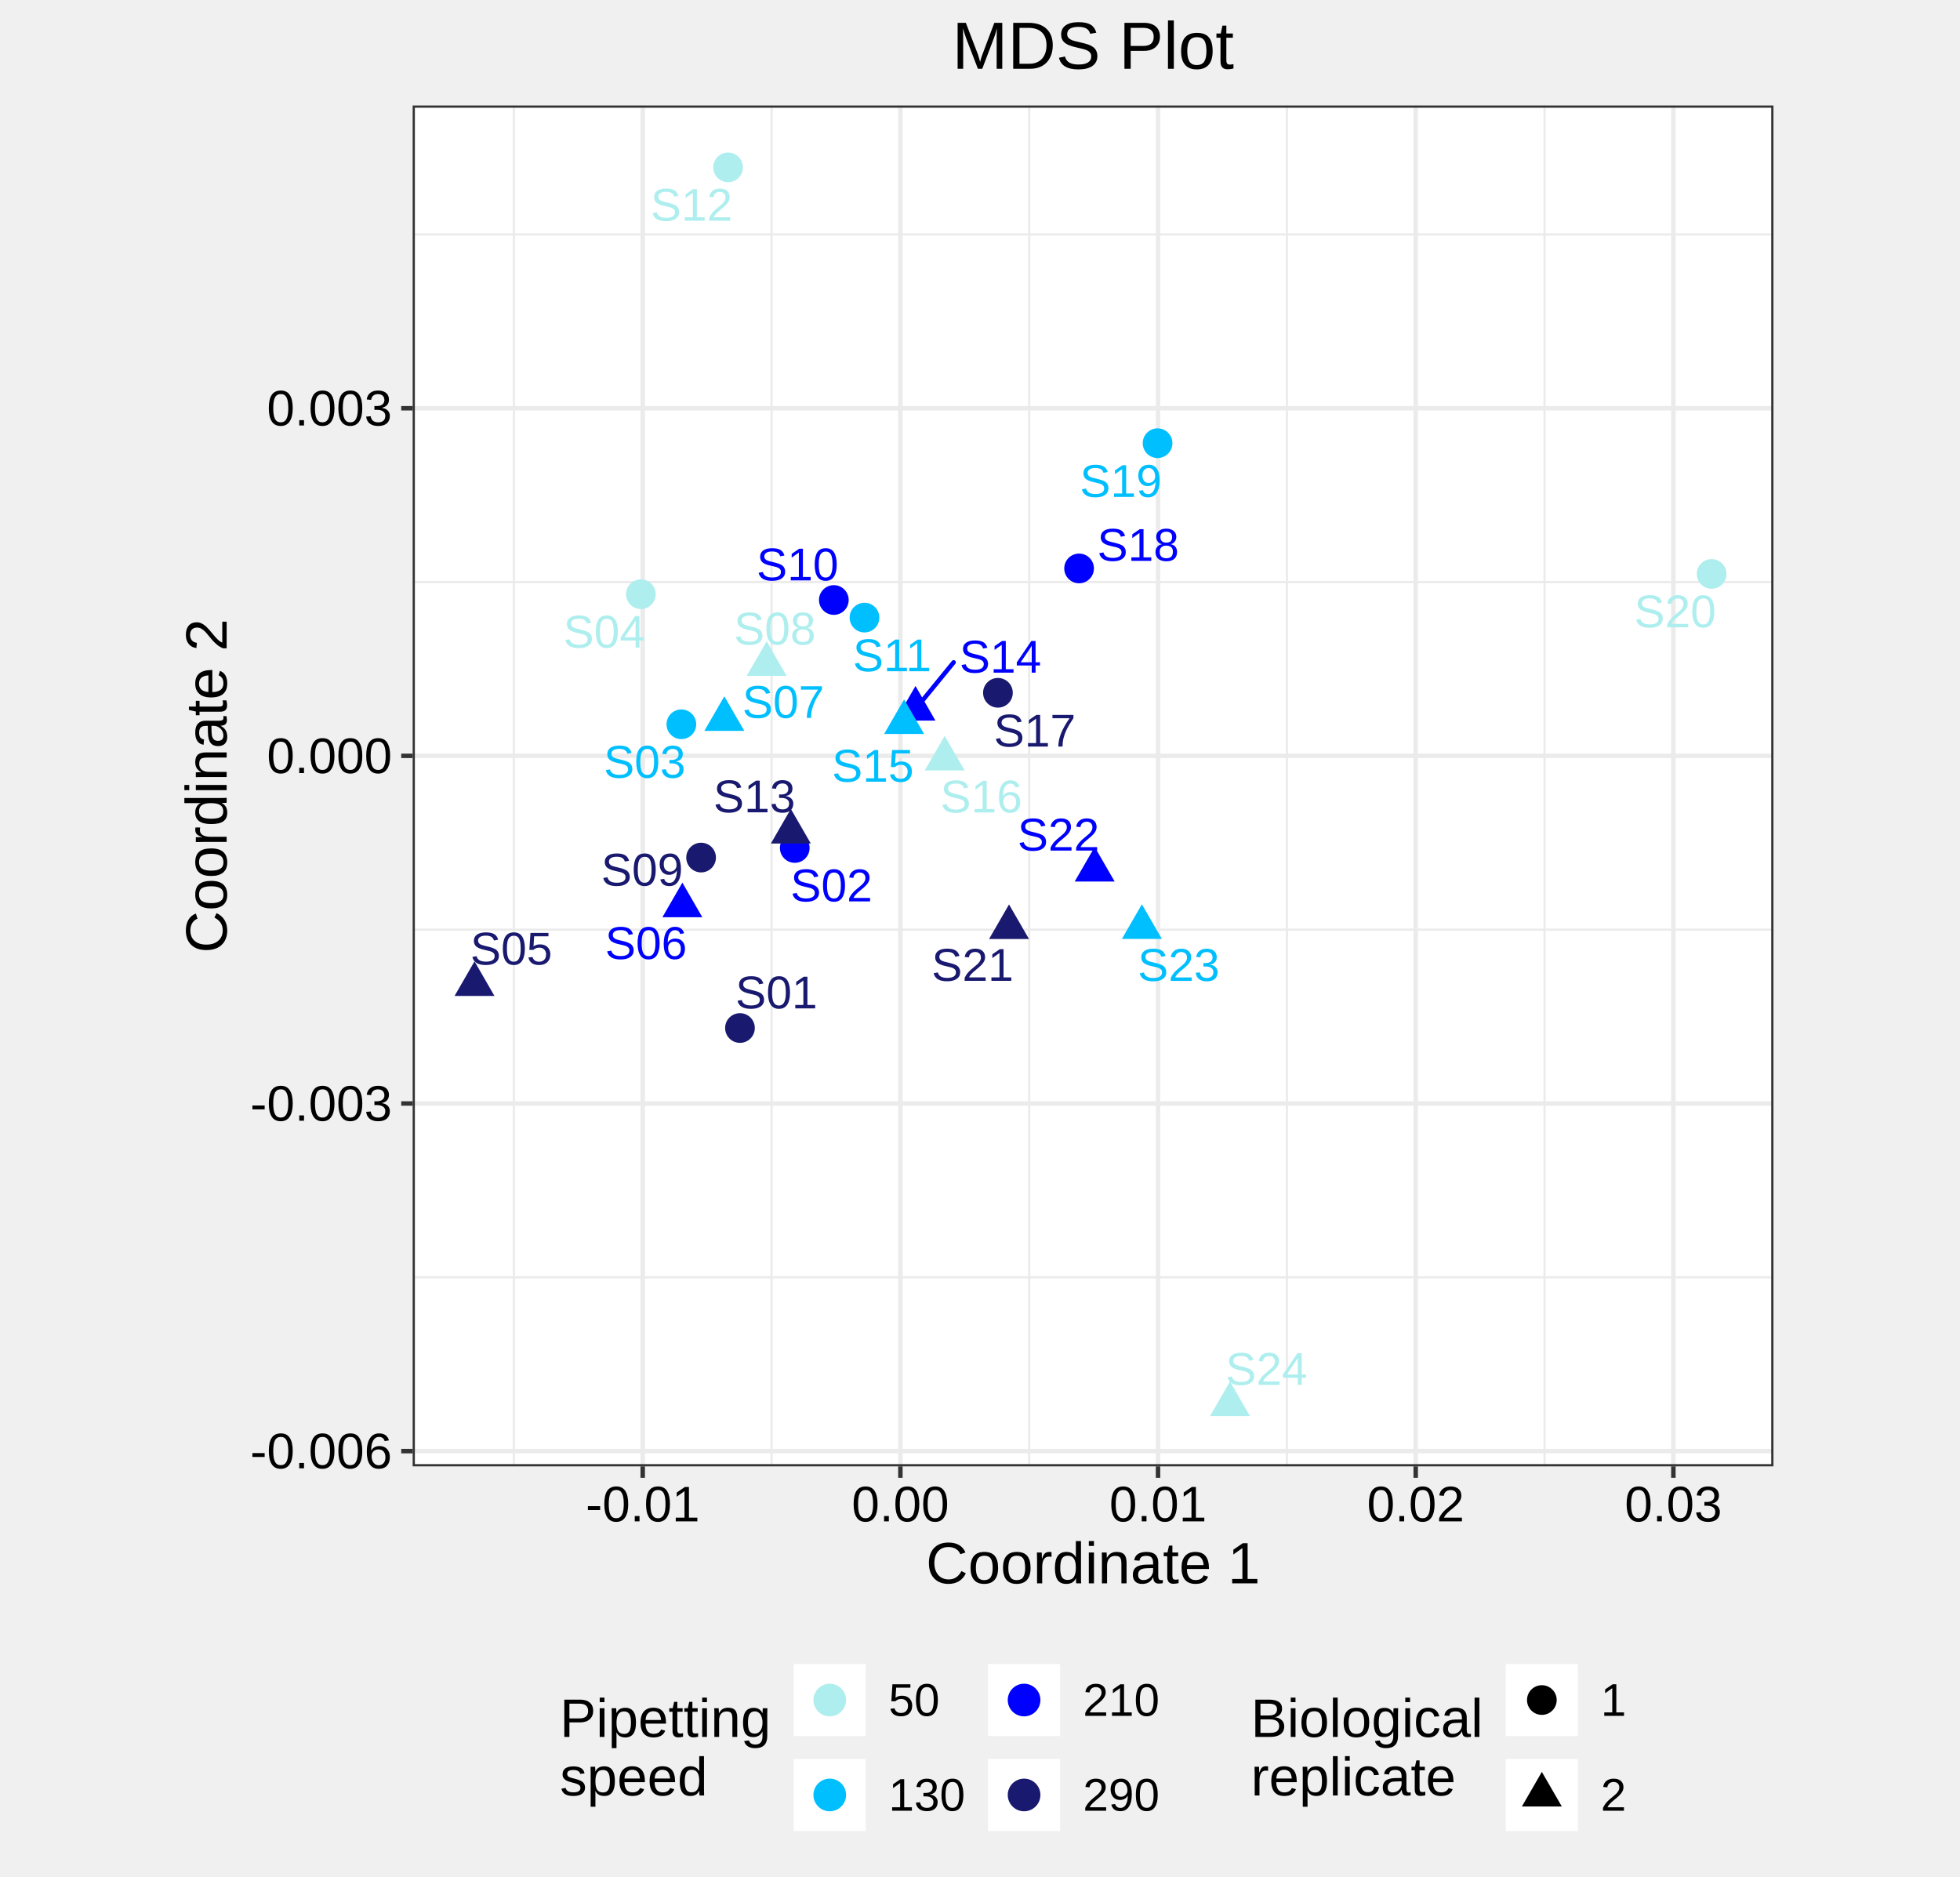
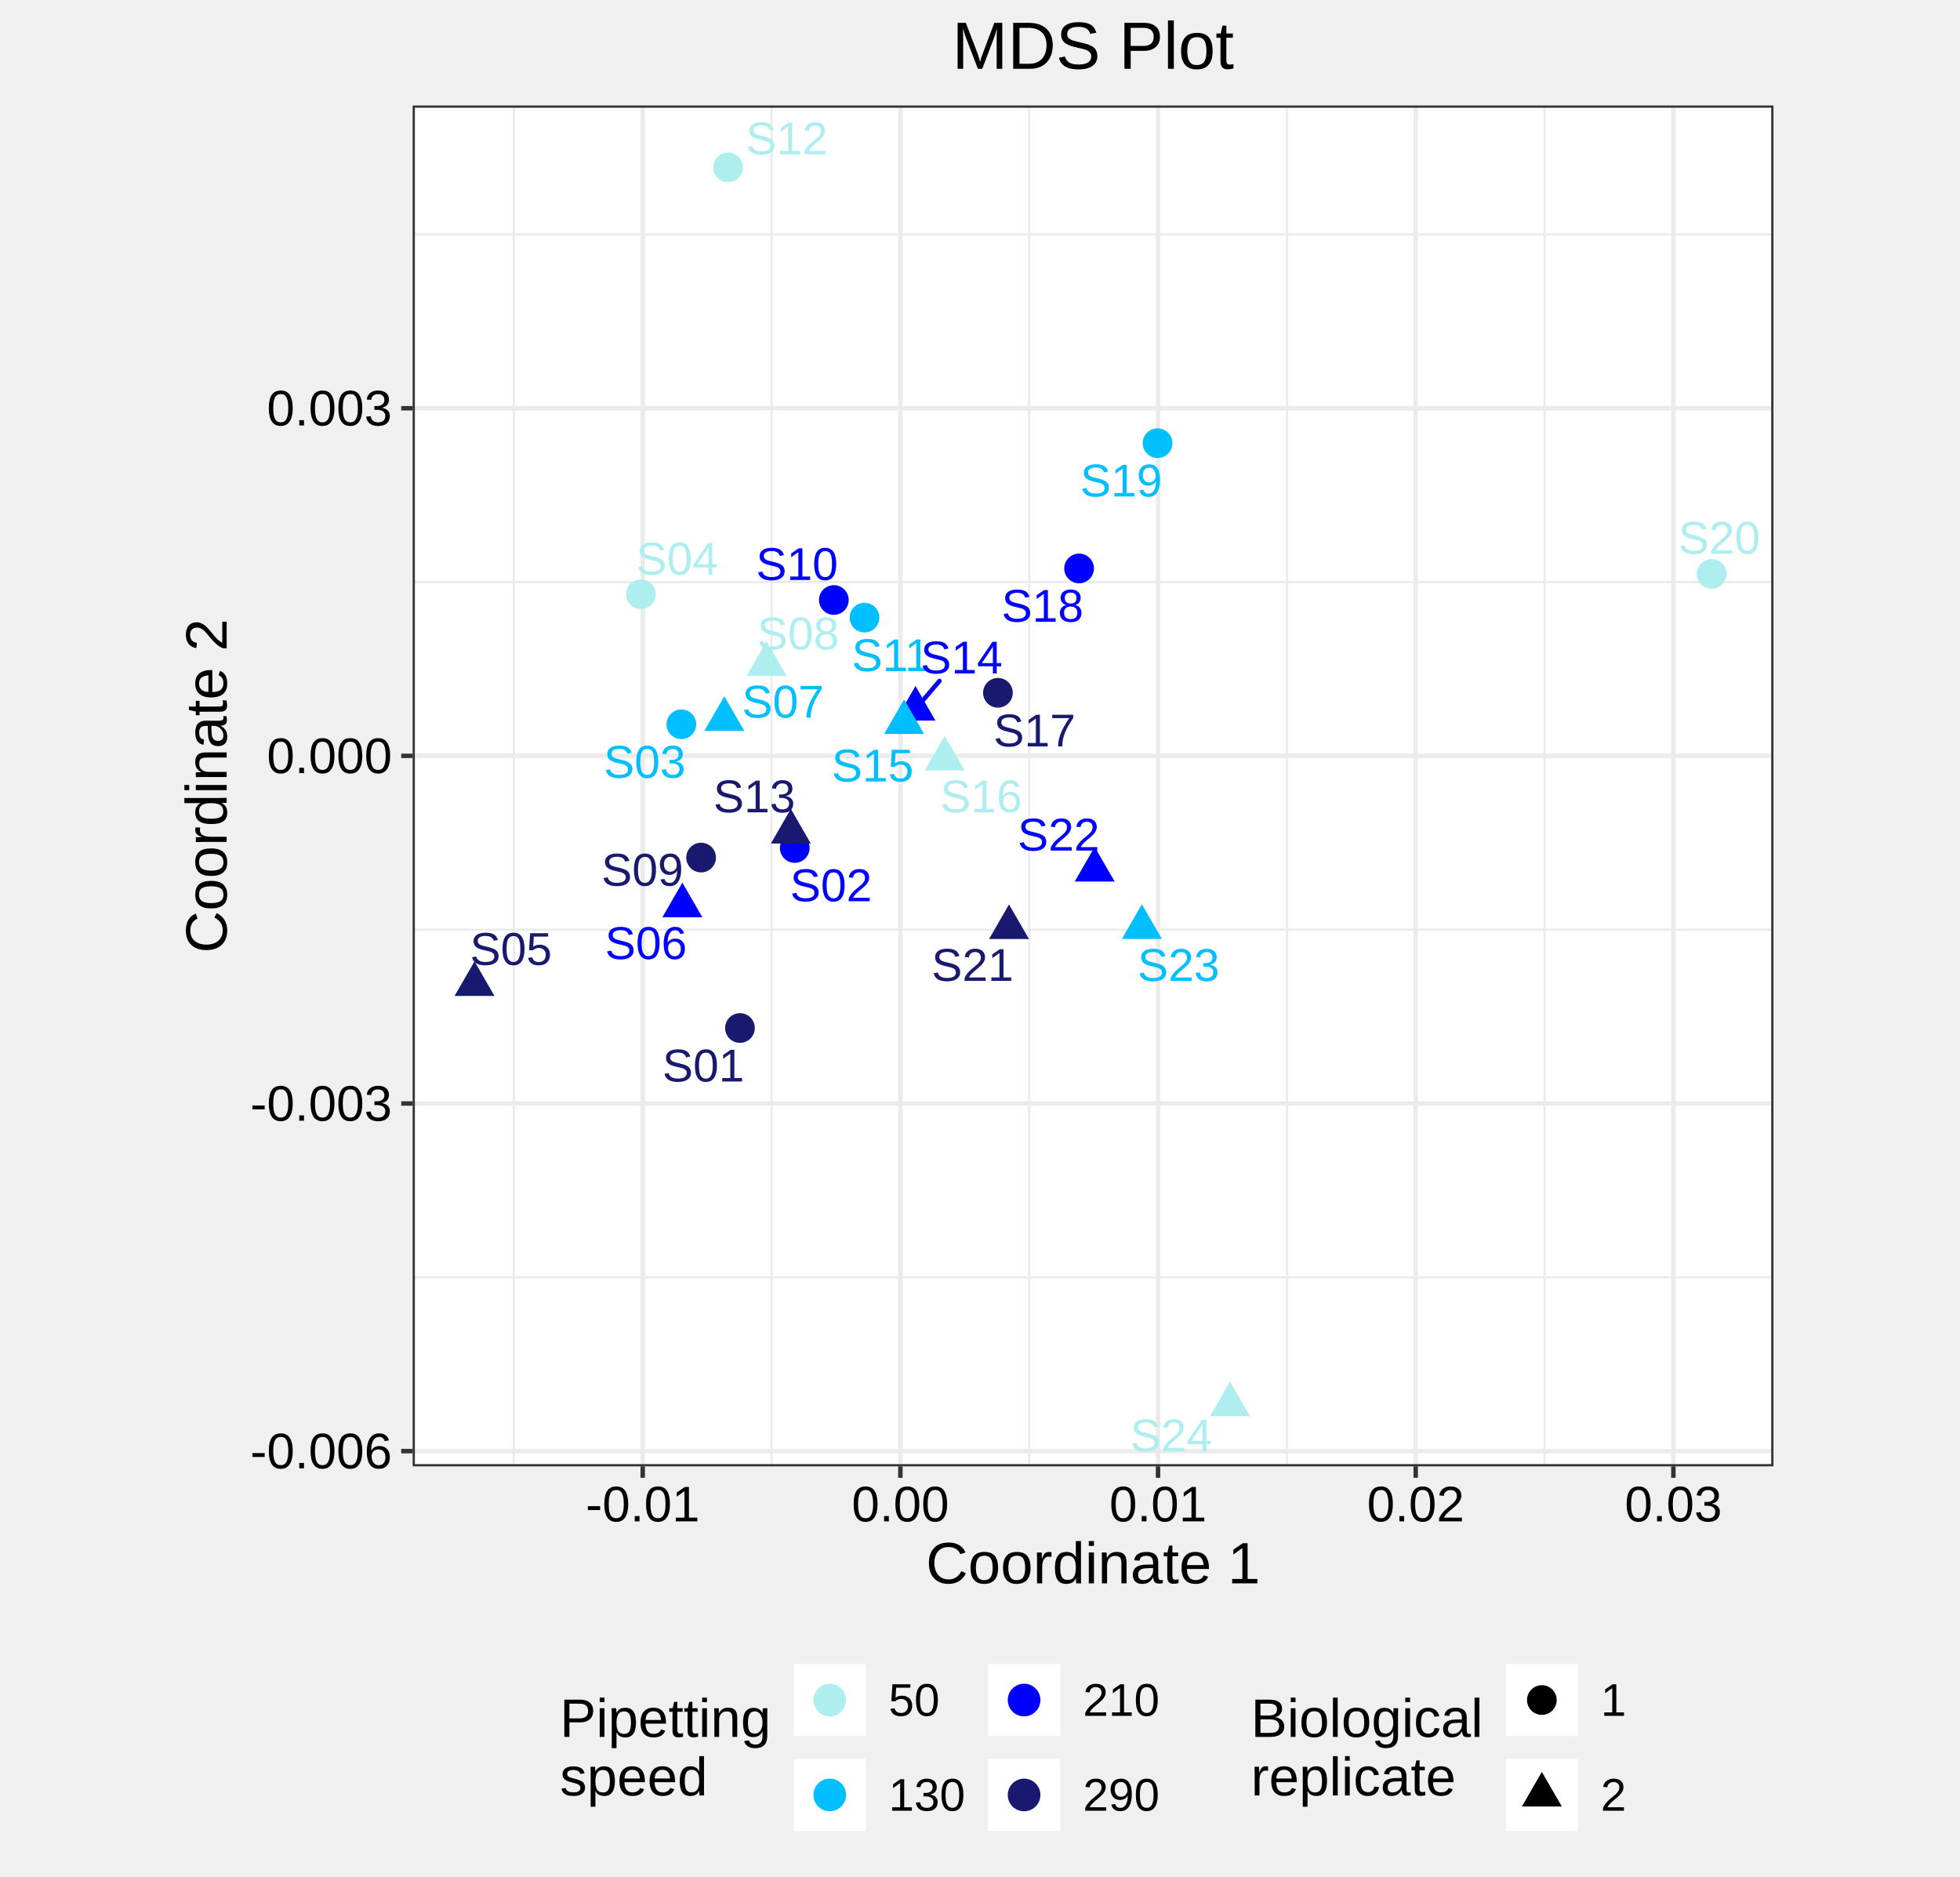
<svg xmlns="http://www.w3.org/2000/svg" class="svglite" width="470.00pt" height="450.00pt" viewBox="0 0 470.00 450.00">
  <defs>
    <style type="text/css">
    .svglite line, .svglite polyline, .svglite polygon, .svglite path, .svglite rect, .svglite circle {
      fill: none;
      stroke: #000000;
      stroke-linecap: round;
      stroke-linejoin: round;
      stroke-miterlimit: 10.00;
    }
    .svglite text {
      white-space: pre;
    }
  </style>
  </defs>
  <rect width="100%" height="100%" style="stroke: none; fill: none;" />
  <defs>
    <clipPath id="cpMC4wMHw0NzAuMDB8MC4wMHw0NTAuMDA=">
      <rect x="0.00" y="0.00" width="470.00" height="450.00" />
    </clipPath>
  </defs>
  <g clip-path="url(#cpMC4wMHw0NzAuMDB8MC4wMHw0NTAuMDA=)">
</g>
  <defs>
    <clipPath id="cpMzkuMjV8NDMwLjc1fDAuMDB8NDUwLjAw">
      <rect x="39.25" y="0.00" width="391.51" height="450.00" />
    </clipPath>
  </defs>
  <g clip-path="url(#cpMzkuMjV8NDMwLjc1fDAuMDB8NDUwLjAw)">
    <rect x="39.25" y="0.00" width="391.51" height="450.00" style="stroke-width: 1.07; stroke: none;" />
  </g>
  <g clip-path="url(#cpMC4wMHw0NzAuMDB8MC4wMHw0NTAuMDA=)">
</g>
  <defs>
    <clipPath id="cpOTguOTV8NDI1LjI3fDI1LjI5fDM1MS42MQ==">
      <rect x="98.95" y="25.29" width="326.32" height="326.32" />
    </clipPath>
  </defs>
  <g clip-path="url(#cpOTguOTV8NDI1LjI3fDI1LjI5fDM1MS42MQ==)">
    <rect x="98.95" y="25.29" width="326.32" height="326.32" style="stroke-width: 1.07; stroke: none; fill: #FFFFFF;" />
    <polyline points="98.95,306.27 425.27,306.27 " style="stroke-width: 0.53; stroke: #EBEBEB; stroke-linecap: butt;" />
    <polyline points="98.95,222.92 425.27,222.92 " style="stroke-width: 0.53; stroke: #EBEBEB; stroke-linecap: butt;" />
    <polyline points="98.95,139.57 425.27,139.57 " style="stroke-width: 0.53; stroke: #EBEBEB; stroke-linecap: butt;" />
    <polyline points="98.95,56.22 425.27,56.22 " style="stroke-width: 0.53; stroke: #EBEBEB; stroke-linecap: butt;" />
    <polyline points="123.23,351.61 123.23,25.29 " style="stroke-width: 0.53; stroke: #EBEBEB; stroke-linecap: butt;" />
    <polyline points="185.02,351.61 185.02,25.29 " style="stroke-width: 0.53; stroke: #EBEBEB; stroke-linecap: butt;" />
    <polyline points="246.80,351.61 246.80,25.29 " style="stroke-width: 0.53; stroke: #EBEBEB; stroke-linecap: butt;" />
    <polyline points="308.59,351.61 308.59,25.29 " style="stroke-width: 0.53; stroke: #EBEBEB; stroke-linecap: butt;" />
    <polyline points="370.37,351.61 370.37,25.29 " style="stroke-width: 0.53; stroke: #EBEBEB; stroke-linecap: butt;" />
    <polyline points="98.95,347.95 425.27,347.95 " style="stroke-width: 1.07; stroke: #EBEBEB; stroke-linecap: butt;" />
    <polyline points="98.95,264.60 425.27,264.60 " style="stroke-width: 1.07; stroke: #EBEBEB; stroke-linecap: butt;" />
    <polyline points="98.95,181.24 425.27,181.24 " style="stroke-width: 1.07; stroke: #EBEBEB; stroke-linecap: butt;" />
    <polyline points="98.95,97.89 425.27,97.89 " style="stroke-width: 1.07; stroke: #EBEBEB; stroke-linecap: butt;" />
    <polyline points="154.12,351.61 154.12,25.29 " style="stroke-width: 1.07; stroke: #EBEBEB; stroke-linecap: butt;" />
    <polyline points="215.91,351.61 215.91,25.29 " style="stroke-width: 1.07; stroke: #EBEBEB; stroke-linecap: butt;" />
    <polyline points="277.69,351.61 277.69,25.29 " style="stroke-width: 1.07; stroke: #EBEBEB; stroke-linecap: butt;" />
    <polyline points="339.48,351.61 339.48,25.29 " style="stroke-width: 1.07; stroke: #EBEBEB; stroke-linecap: butt;" />
    <polyline points="401.27,351.61 401.27,25.29 " style="stroke-width: 1.07; stroke: #EBEBEB; stroke-linecap: butt;" />
    <circle cx="177.44" cy="246.50" r="1.95" style="stroke-width: 0.71; stroke: none; fill: #191970;" />
    <circle cx="190.58" cy="203.33" r="1.95" style="stroke-width: 0.71; stroke: none; fill: #0000FF;" />
    <circle cx="163.39" cy="173.67" r="1.95" style="stroke-width: 0.71; stroke: none; fill: #00BFFF;" />
    <circle cx="153.68" cy="142.48" r="1.95" style="stroke-width: 0.71; stroke: none; fill: #AFEEEE;" />
    <polygon points="113.79,233.00 116.42,237.56 111.15,237.56 " style="stroke-width: 0.71; stroke: none; fill: #191970;" />
    <polygon points="163.63,214.13 166.26,218.69 160.99,218.69 " style="stroke-width: 0.71; stroke: none; fill: #0000FF;" />
    <polygon points="173.69,169.44 176.32,174.00 171.06,174.00 " style="stroke-width: 0.71; stroke: none; fill: #00BFFF;" />
    <polygon points="183.84,156.26 186.47,160.82 181.21,160.82 " style="stroke-width: 0.71; stroke: none; fill: #AFEEEE;" />
    <circle cx="168.12" cy="205.63" r="1.95" style="stroke-width: 0.71; stroke: none; fill: #191970;" />
    <circle cx="199.95" cy="143.87" r="1.95" style="stroke-width: 0.71; stroke: none; fill: #0000FF;" />
    <circle cx="207.30" cy="148.09" r="1.95" style="stroke-width: 0.71; stroke: none; fill: #00BFFF;" />
    <circle cx="174.59" cy="40.13" r="1.95" style="stroke-width: 0.71; stroke: none; fill: #AFEEEE;" />
    <polygon points="189.64,196.45 192.27,201.01 187.01,201.01 " style="stroke-width: 0.71; stroke: none; fill: #191970;" />
    <polygon points="219.53,166.98 222.16,171.54 216.89,171.54 " style="stroke-width: 0.71; stroke: none; fill: #0000FF;" />
    <polygon points="216.80,170.19 219.43,174.75 214.17,174.75 " style="stroke-width: 0.71; stroke: none; fill: #00BFFF;" />
    <polygon points="226.53,178.93 229.17,183.49 223.90,183.49 " style="stroke-width: 0.71; stroke: none; fill: #AFEEEE;" />
    <circle cx="239.30" cy="166.12" r="1.95" style="stroke-width: 0.71; stroke: none; fill: #191970;" />
    <circle cx="258.76" cy="136.30" r="1.95" style="stroke-width: 0.71; stroke: none; fill: #0000FF;" />
    <circle cx="277.58" cy="106.27" r="1.95" style="stroke-width: 0.71; stroke: none; fill: #00BFFF;" />
    <circle cx="410.44" cy="137.62" r="1.95" style="stroke-width: 0.71; stroke: none; fill: #AFEEEE;" />
    <polygon points="241.96,219.36 244.59,223.92 239.33,223.92 " style="stroke-width: 0.71; stroke: none; fill: #191970;" />
    <polygon points="262.50,205.57 265.13,210.13 259.87,210.13 " style="stroke-width: 0.71; stroke: none; fill: #0000FF;" />
    <polygon points="273.82,219.32 276.45,223.88 271.19,223.88 " style="stroke-width: 0.71; stroke: none; fill: #00BFFF;" />
    <polygon points="294.95,333.74 297.58,338.30 292.31,338.30 " style="stroke-width: 0.71; stroke: none; fill: #AFEEEE;" />
    <circle cx="177.44" cy="246.50" r="3.56" style="stroke-width: 0.71; stroke: none; fill: #191970;" />
    <circle cx="190.58" cy="203.33" r="3.56" style="stroke-width: 0.71; stroke: none; fill: #0000FF;" />
    <circle cx="163.39" cy="173.67" r="3.56" style="stroke-width: 0.71; stroke: none; fill: #00BFFF;" />
    <circle cx="153.68" cy="142.48" r="3.56" style="stroke-width: 0.71; stroke: none; fill: #AFEEEE;" />
    <polygon points="113.79,230.51 118.57,238.81 109.00,238.81 " style="stroke-width: 0.71; stroke: none; fill: #191970;" />
    <polygon points="163.63,211.64 168.41,219.93 158.84,219.93 " style="stroke-width: 0.71; stroke: none; fill: #0000FF;" />
    <polygon points="173.69,166.96 178.48,175.25 168.90,175.25 " style="stroke-width: 0.71; stroke: none; fill: #00BFFF;" />
    <polygon points="183.84,153.77 188.63,162.06 179.05,162.06 " style="stroke-width: 0.71; stroke: none; fill: #AFEEEE;" />
    <circle cx="168.12" cy="205.63" r="3.56" style="stroke-width: 0.71; stroke: none; fill: #191970;" />
    <circle cx="199.95" cy="143.87" r="3.56" style="stroke-width: 0.71; stroke: none; fill: #0000FF;" />
    <circle cx="207.30" cy="148.09" r="3.56" style="stroke-width: 0.71; stroke: none; fill: #00BFFF;" />
    <circle cx="174.59" cy="40.13" r="3.56" style="stroke-width: 0.71; stroke: none; fill: #AFEEEE;" />
    <polygon points="189.64,193.96 194.43,202.26 184.85,202.26 " style="stroke-width: 0.71; stroke: none; fill: #191970;" />
    <polygon points="219.53,164.49 224.31,172.78 214.74,172.78 " style="stroke-width: 0.71; stroke: none; fill: #0000FF;" />
    <polygon points="216.80,167.70 221.59,175.99 212.01,175.99 " style="stroke-width: 0.71; stroke: none; fill: #00BFFF;" />
    <polygon points="226.53,176.44 231.32,184.74 221.75,184.74 " style="stroke-width: 0.71; stroke: none; fill: #AFEEEE;" />
    <circle cx="239.30" cy="166.12" r="3.56" style="stroke-width: 0.71; stroke: none; fill: #191970;" />
    <circle cx="258.76" cy="136.30" r="3.56" style="stroke-width: 0.71; stroke: none; fill: #0000FF;" />
    <circle cx="277.58" cy="106.27" r="3.56" style="stroke-width: 0.71; stroke: none; fill: #00BFFF;" />
    <circle cx="410.44" cy="137.62" r="3.56" style="stroke-width: 0.71; stroke: none; fill: #AFEEEE;" />
    <polygon points="241.96,216.87 246.75,225.16 237.17,225.16 " style="stroke-width: 0.71; stroke: none; fill: #191970;" />
    <polygon points="262.50,203.08 267.29,211.37 257.71,211.37 " style="stroke-width: 0.71; stroke: none; fill: #0000FF;" />
    <polygon points="273.82,216.83 278.61,225.13 269.03,225.13 " style="stroke-width: 0.71; stroke: none; fill: #00BFFF;" />
    <polygon points="294.95,331.25 299.73,339.55 290.16,339.55 " style="stroke-width: 0.71; stroke: none; fill: #AFEEEE;" />
-     <line x1="228.68" y1="158.82" x2="220.23" y2="169.16" style="stroke-width: 1.07; stroke: #0000FF;" />
-     <text x="186.18" y="241.80" text-anchor="middle" style="font-size: 11.04px;fill: #191970; font-family: &quot;Liberation Sans&quot;;" textLength="18.81px" lengthAdjust="spacingAndGlyphs">S01</text>
-     <text x="199.37" y="216.13" text-anchor="middle" style="font-size: 11.04px;fill: #0000FF; font-family: &quot;Liberation Sans&quot;;" textLength="18.81px" lengthAdjust="spacingAndGlyphs">S02</text>
+     <line x1="225.28" y1="163.28" x2="220.25" y2="169.17" style="stroke-width: 1.07; stroke: #0000FF;" />
+     <text x="168.66" y="259.33" text-anchor="middle" style="font-size: 11.04px;fill: #191970; font-family: &quot;Liberation Sans&quot;;" textLength="18.81px" lengthAdjust="spacingAndGlyphs">S01</text>
+     <text x="199.27" y="216.10" text-anchor="middle" style="font-size: 11.04px;fill: #0000FF; font-family: &quot;Liberation Sans&quot;;" textLength="18.81px" lengthAdjust="spacingAndGlyphs">S02</text>
    <text x="154.59" y="186.50" text-anchor="middle" style="font-size: 11.04px;fill: #00BFFF; font-family: &quot;Liberation Sans&quot;;" textLength="18.81px" lengthAdjust="spacingAndGlyphs">S03</text>
-     <text x="144.90" y="155.30" text-anchor="middle" style="font-size: 11.04px;fill: #AFEEEE; font-family: &quot;Liberation Sans&quot;;" textLength="18.81px" lengthAdjust="spacingAndGlyphs">S04</text>
-     <text x="122.60" y="231.29" text-anchor="middle" style="font-size: 11.04px;fill: #191970; font-family: &quot;Liberation Sans&quot;;" textLength="18.81px" lengthAdjust="spacingAndGlyphs">S05</text>
-     <text x="154.91" y="229.95" text-anchor="middle" style="font-size: 11.04px;fill: #0000FF; font-family: &quot;Liberation Sans&quot;;" textLength="18.81px" lengthAdjust="spacingAndGlyphs">S06</text>
-     <text x="187.82" y="172.14" text-anchor="middle" style="font-size: 11.04px;fill: #00BFFF; font-family: &quot;Liberation Sans&quot;;" textLength="18.81px" lengthAdjust="spacingAndGlyphs">S07</text>
-     <text x="185.80" y="154.56" text-anchor="middle" style="font-size: 11.04px;fill: #AFEEEE; font-family: &quot;Liberation Sans&quot;;" textLength="18.81px" lengthAdjust="spacingAndGlyphs">S08</text>
-     <text x="153.98" y="212.37" text-anchor="middle" style="font-size: 11.04px;fill: #191970; font-family: &quot;Liberation Sans&quot;;" textLength="18.81px" lengthAdjust="spacingAndGlyphs">S09</text>
-     <text x="191.24" y="139.17" text-anchor="middle" style="font-size: 11.04px;fill: #0000FF; font-family: &quot;Liberation Sans&quot;;" textLength="18.81px" lengthAdjust="spacingAndGlyphs">S10</text>
-     <text x="213.92" y="160.95" text-anchor="middle" style="font-size: 11.04px;fill: #00BFFF; font-family: &quot;Liberation Sans&quot;;" textLength="18.81px" lengthAdjust="spacingAndGlyphs">S11</text>
-     <text x="165.82" y="52.93" text-anchor="middle" style="font-size: 11.04px;fill: #AFEEEE; font-family: &quot;Liberation Sans&quot;;" textLength="18.81px" lengthAdjust="spacingAndGlyphs">S12</text>
-     <text x="180.89" y="194.78" text-anchor="middle" style="font-size: 11.04px;fill: #191970; font-family: &quot;Liberation Sans&quot;;" textLength="18.81px" lengthAdjust="spacingAndGlyphs">S13</text>
-     <text x="239.89" y="161.29" text-anchor="middle" style="font-size: 11.04px;fill: #0000FF; font-family: &quot;Liberation Sans&quot;;" textLength="18.81px" lengthAdjust="spacingAndGlyphs">S14</text>
-     <text x="209.30" y="187.44" text-anchor="middle" style="font-size: 11.04px;fill: #00BFFF; font-family: &quot;Liberation Sans&quot;;" textLength="18.81px" lengthAdjust="spacingAndGlyphs">S15</text>
-     <text x="235.31" y="194.82" text-anchor="middle" style="font-size: 11.04px;fill: #AFEEEE; font-family: &quot;Liberation Sans&quot;;" textLength="18.81px" lengthAdjust="spacingAndGlyphs">S16</text>
-     <text x="248.13" y="179.01" text-anchor="middle" style="font-size: 11.04px;fill: #191970; font-family: &quot;Liberation Sans&quot;;" textLength="18.81px" lengthAdjust="spacingAndGlyphs">S17</text>
-     <text x="272.92" y="134.48" text-anchor="middle" style="font-size: 11.04px;fill: #0000FF; font-family: &quot;Liberation Sans&quot;;" textLength="18.81px" lengthAdjust="spacingAndGlyphs">S18</text>
-     <text x="268.76" y="119.16" text-anchor="middle" style="font-size: 11.04px;fill: #00BFFF; font-family: &quot;Liberation Sans&quot;;" textLength="18.81px" lengthAdjust="spacingAndGlyphs">S19</text>
-     <text x="401.69" y="150.42" text-anchor="middle" style="font-size: 11.04px;fill: #AFEEEE; font-family: &quot;Liberation Sans&quot;;" textLength="18.81px" lengthAdjust="spacingAndGlyphs">S20</text>
-     <text x="233.21" y="235.19" text-anchor="middle" style="font-size: 11.04px;fill: #191970; font-family: &quot;Liberation Sans&quot;;" textLength="18.81px" lengthAdjust="spacingAndGlyphs">S21</text>
-     <text x="253.81" y="203.95" text-anchor="middle" style="font-size: 11.04px;fill: #0000FF; font-family: &quot;Liberation Sans&quot;;" textLength="18.81px" lengthAdjust="spacingAndGlyphs">S22</text>
-     <text x="282.63" y="235.20" text-anchor="middle" style="font-size: 11.04px;fill: #00BFFF; font-family: &quot;Liberation Sans&quot;;" textLength="18.81px" lengthAdjust="spacingAndGlyphs">S23</text>
-     <text x="303.70" y="332.07" text-anchor="middle" style="font-size: 11.04px;fill: #AFEEEE; font-family: &quot;Liberation Sans&quot;;" textLength="18.81px" lengthAdjust="spacingAndGlyphs">S24</text>
+     <text x="162.38" y="137.78" text-anchor="middle" style="font-size: 11.04px;fill: #AFEEEE; font-family: &quot;Liberation Sans&quot;;" textLength="18.81px" lengthAdjust="spacingAndGlyphs">S04</text>
+     <text x="122.52" y="231.37" text-anchor="middle" style="font-size: 11.04px;fill: #191970; font-family: &quot;Liberation Sans&quot;;" textLength="18.81px" lengthAdjust="spacingAndGlyphs">S05</text>
+     <text x="154.90" y="229.96" text-anchor="middle" style="font-size: 11.04px;fill: #0000FF; font-family: &quot;Liberation Sans&quot;;" textLength="18.81px" lengthAdjust="spacingAndGlyphs">S06</text>
+     <text x="187.74" y="172.07" text-anchor="middle" style="font-size: 11.04px;fill: #00BFFF; font-family: &quot;Liberation Sans&quot;;" textLength="18.81px" lengthAdjust="spacingAndGlyphs">S07</text>
+     <text x="191.38" y="155.73" text-anchor="middle" style="font-size: 11.04px;fill: #AFEEEE; font-family: &quot;Liberation Sans&quot;;" textLength="18.81px" lengthAdjust="spacingAndGlyphs">S08</text>
+     <text x="154.04" y="212.38" text-anchor="middle" style="font-size: 11.04px;fill: #191970; font-family: &quot;Liberation Sans&quot;;" textLength="18.81px" lengthAdjust="spacingAndGlyphs">S09</text>
+     <text x="191.12" y="139.07" text-anchor="middle" style="font-size: 11.04px;fill: #0000FF; font-family: &quot;Liberation Sans&quot;;" textLength="18.81px" lengthAdjust="spacingAndGlyphs">S10</text>
+     <text x="213.67" y="160.92" text-anchor="middle" style="font-size: 11.04px;fill: #00BFFF; font-family: &quot;Liberation Sans&quot;;" textLength="18.81px" lengthAdjust="spacingAndGlyphs">S11</text>
+     <text x="188.68" y="37.01" text-anchor="middle" style="font-size: 11.04px;fill: #AFEEEE; font-family: &quot;Liberation Sans&quot;;" textLength="18.81px" lengthAdjust="spacingAndGlyphs">S12</text>
+     <text x="180.88" y="194.78" text-anchor="middle" style="font-size: 11.04px;fill: #191970; font-family: &quot;Liberation Sans&quot;;" textLength="18.81px" lengthAdjust="spacingAndGlyphs">S13</text>
+     <text x="230.58" y="161.48" text-anchor="middle" style="font-size: 11.04px;fill: #0000FF; font-family: &quot;Liberation Sans&quot;;" textLength="18.81px" lengthAdjust="spacingAndGlyphs">S14</text>
+     <text x="209.26" y="187.38" text-anchor="middle" style="font-size: 11.04px;fill: #00BFFF; font-family: &quot;Liberation Sans&quot;;" textLength="18.81px" lengthAdjust="spacingAndGlyphs">S15</text>
+     <text x="235.27" y="194.77" text-anchor="middle" style="font-size: 11.04px;fill: #AFEEEE; font-family: &quot;Liberation Sans&quot;;" textLength="18.81px" lengthAdjust="spacingAndGlyphs">S16</text>
+     <text x="248.07" y="178.98" text-anchor="middle" style="font-size: 11.04px;fill: #191970; font-family: &quot;Liberation Sans&quot;;" textLength="18.81px" lengthAdjust="spacingAndGlyphs">S17</text>
+     <text x="249.99" y="149.08" text-anchor="middle" style="font-size: 11.04px;fill: #0000FF; font-family: &quot;Liberation Sans&quot;;" textLength="18.81px" lengthAdjust="spacingAndGlyphs">S18</text>
+     <text x="268.87" y="119.05" text-anchor="middle" style="font-size: 11.04px;fill: #00BFFF; font-family: &quot;Liberation Sans&quot;;" textLength="18.81px" lengthAdjust="spacingAndGlyphs">S19</text>
+     <text x="412.27" y="132.78" text-anchor="middle" style="font-size: 11.04px;fill: #AFEEEE; font-family: &quot;Liberation Sans&quot;;" textLength="18.81px" lengthAdjust="spacingAndGlyphs">S20</text>
+     <text x="233.20" y="235.20" text-anchor="middle" style="font-size: 11.04px;fill: #191970; font-family: &quot;Liberation Sans&quot;;" textLength="18.81px" lengthAdjust="spacingAndGlyphs">S21</text>
+     <text x="253.85" y="203.95" text-anchor="middle" style="font-size: 11.04px;fill: #0000FF; font-family: &quot;Liberation Sans&quot;;" textLength="18.81px" lengthAdjust="spacingAndGlyphs">S22</text>
+     <text x="282.61" y="235.22" text-anchor="middle" style="font-size: 11.04px;fill: #00BFFF; font-family: &quot;Liberation Sans&quot;;" textLength="18.81px" lengthAdjust="spacingAndGlyphs">S23</text>
+     <text x="280.84" y="348.01" text-anchor="middle" style="font-size: 11.04px;fill: #AFEEEE; font-family: &quot;Liberation Sans&quot;;" textLength="18.81px" lengthAdjust="spacingAndGlyphs">S24</text>
    <rect x="98.95" y="25.29" width="326.32" height="326.32" style="stroke-width: 1.07; stroke: #333333;" />
  </g>
  <g clip-path="url(#cpMC4wMHw0NzAuMDB8MC4wMHw0NTAuMDA=)">
    <text x="94.02" y="352.08" text-anchor="end" style="font-size: 12.00px; font-family: &quot;Liberation Sans&quot;;" textLength="34.03px" lengthAdjust="spacingAndGlyphs">-0.006</text>
    <text x="94.02" y="268.73" text-anchor="end" style="font-size: 12.00px; font-family: &quot;Liberation Sans&quot;;" textLength="34.03px" lengthAdjust="spacingAndGlyphs">-0.003</text>
    <text x="94.02" y="185.37" text-anchor="end" style="font-size: 12.00px; font-family: &quot;Liberation Sans&quot;;" textLength="30.03px" lengthAdjust="spacingAndGlyphs">0.000</text>
    <text x="94.02" y="102.02" text-anchor="end" style="font-size: 12.00px; font-family: &quot;Liberation Sans&quot;;" textLength="30.03px" lengthAdjust="spacingAndGlyphs">0.003</text>
    <polyline points="96.21,347.95 98.95,347.95 " style="stroke-width: 1.07; stroke: #333333; stroke-linecap: butt;" />
    <polyline points="96.21,264.60 98.95,264.60 " style="stroke-width: 1.07; stroke: #333333; stroke-linecap: butt;" />
    <polyline points="96.21,181.24 98.95,181.24 " style="stroke-width: 1.07; stroke: #333333; stroke-linecap: butt;" />
    <polyline points="96.21,97.89 98.95,97.89 " style="stroke-width: 1.07; stroke: #333333; stroke-linecap: butt;" />
    <polyline points="154.12,354.35 154.12,351.61 " style="stroke-width: 1.07; stroke: #333333; stroke-linecap: butt;" />
    <polyline points="215.91,354.35 215.91,351.61 " style="stroke-width: 1.07; stroke: #333333; stroke-linecap: butt;" />
    <polyline points="277.69,354.35 277.69,351.61 " style="stroke-width: 1.07; stroke: #333333; stroke-linecap: butt;" />
    <polyline points="339.48,354.35 339.48,351.61 " style="stroke-width: 1.07; stroke: #333333; stroke-linecap: butt;" />
    <polyline points="401.27,354.35 401.27,351.61 " style="stroke-width: 1.07; stroke: #333333; stroke-linecap: butt;" />
    <text x="154.12" y="364.80" text-anchor="middle" style="font-size: 12.00px; font-family: &quot;Liberation Sans&quot;;" textLength="27.35px" lengthAdjust="spacingAndGlyphs">-0.01</text>
    <text x="215.91" y="364.80" text-anchor="middle" style="font-size: 12.00px; font-family: &quot;Liberation Sans&quot;;" textLength="23.36px" lengthAdjust="spacingAndGlyphs">0.00</text>
    <text x="277.69" y="364.80" text-anchor="middle" style="font-size: 12.00px; font-family: &quot;Liberation Sans&quot;;" textLength="23.36px" lengthAdjust="spacingAndGlyphs">0.01</text>
    <text x="339.48" y="364.80" text-anchor="middle" style="font-size: 12.00px; font-family: &quot;Liberation Sans&quot;;" textLength="23.36px" lengthAdjust="spacingAndGlyphs">0.02</text>
    <text x="401.27" y="364.80" text-anchor="middle" style="font-size: 12.00px; font-family: &quot;Liberation Sans&quot;;" textLength="23.36px" lengthAdjust="spacingAndGlyphs">0.03</text>
    <text x="262.11" y="379.66" text-anchor="middle" style="font-size: 14.00px; font-family: &quot;Liberation Sans&quot;;" textLength="80.14px" lengthAdjust="spacingAndGlyphs">Coordinate 1</text>
    <text transform="translate(54.35,188.45) rotate(-90)" text-anchor="middle" style="font-size: 14.00px; font-family: &quot;Liberation Sans&quot;;" textLength="80.14px" lengthAdjust="spacingAndGlyphs">Coordinate 2</text>
    <rect x="128.78" y="393.52" width="154.75" height="51.00" style="stroke-width: 1.07; stroke: none;" />
    <text x="134.26" y="416.48" style="font-size: 13.00px; font-family: &quot;Liberation Sans&quot;;" textLength="50.59px" lengthAdjust="spacingAndGlyphs">Pipetting</text>
    <text x="134.26" y="430.52" style="font-size: 13.00px; font-family: &quot;Liberation Sans&quot;;" textLength="39.03px" lengthAdjust="spacingAndGlyphs"> speed</text>
    <rect x="190.33" y="399.00" width="17.28" height="17.28" style="stroke-width: 1.07; stroke: none; fill: #FFFFFF;" />
    <circle cx="198.97" cy="407.64" r="1.95" style="stroke-width: 0.71; stroke: #AFEEEE; fill: #AFEEEE;" />
    <circle cx="198.97" cy="407.64" r="3.56" style="stroke-width: 0.71; stroke: #AFEEEE; fill: #AFEEEE;" />
    <rect x="190.33" y="421.76" width="17.28" height="17.28" style="stroke-width: 1.07; stroke: none; fill: #FFFFFF;" />
    <circle cx="198.97" cy="430.40" r="1.95" style="stroke-width: 0.71; stroke: #00BFFF; fill: #00BFFF;" />
    <circle cx="198.97" cy="430.40" r="3.56" style="stroke-width: 0.71; stroke: #00BFFF; fill: #00BFFF;" />
    <rect x="236.93" y="399.00" width="17.28" height="17.28" style="stroke-width: 1.07; stroke: none; fill: #FFFFFF;" />
    <circle cx="245.57" cy="407.64" r="1.95" style="stroke-width: 0.71; stroke: #0000FF; fill: #0000FF;" />
    <circle cx="245.57" cy="407.64" r="3.56" style="stroke-width: 0.71; stroke: #0000FF; fill: #0000FF;" />
    <rect x="236.93" y="421.76" width="17.28" height="17.28" style="stroke-width: 1.07; stroke: none; fill: #FFFFFF;" />
    <circle cx="245.57" cy="430.40" r="1.95" style="stroke-width: 0.71; stroke: #191970; fill: #191970;" />
    <circle cx="245.57" cy="430.40" r="3.56" style="stroke-width: 0.71; stroke: #191970; fill: #191970;" />
    <text x="213.09" y="411.43" style="font-size: 11.00px; font-family: &quot;Liberation Sans&quot;;" textLength="12.24px" lengthAdjust="spacingAndGlyphs">50</text>
    <text x="213.09" y="434.18" style="font-size: 11.00px; font-family: &quot;Liberation Sans&quot;;" textLength="18.36px" lengthAdjust="spacingAndGlyphs">130</text>
    <text x="259.69" y="411.43" style="font-size: 11.00px; font-family: &quot;Liberation Sans&quot;;" textLength="18.36px" lengthAdjust="spacingAndGlyphs">210</text>
    <text x="259.69" y="434.18" style="font-size: 11.00px; font-family: &quot;Liberation Sans&quot;;" textLength="18.36px" lengthAdjust="spacingAndGlyphs">290</text>
    <rect x="294.49" y="393.52" width="100.96" height="51.00" style="stroke-width: 1.07; stroke: none;" />
    <text x="299.97" y="416.48" style="font-size: 13.00px; font-family: &quot;Liberation Sans&quot;;" textLength="55.64px" lengthAdjust="spacingAndGlyphs">Biological</text>
    <text x="299.97" y="430.52" style="font-size: 13.00px; font-family: &quot;Liberation Sans&quot;;" textLength="52.75px" lengthAdjust="spacingAndGlyphs"> replicate</text>
    <rect x="361.09" y="399.00" width="17.28" height="17.28" style="stroke-width: 1.07; stroke: none; fill: #FFFFFF;" />
    <circle cx="369.73" cy="407.64" r="1.95" style="stroke-width: 0.71; stroke: none; fill: #000000;" />
    <circle cx="369.73" cy="407.64" r="3.56" style="stroke-width: 0.71; stroke: none; fill: #000000;" />
    <rect x="361.09" y="421.76" width="17.28" height="17.28" style="stroke-width: 1.07; stroke: none; fill: #FFFFFF;" />
    <polygon points="369.73,427.36 372.36,431.92 367.10,431.92 " style="stroke-width: 0.71; stroke: none; fill: #000000;" />
    <polygon points="369.73,424.87 374.52,433.17 364.94,433.17 " style="stroke-width: 0.71; stroke: none; fill: #000000;" />
    <text x="383.85" y="411.43" style="font-size: 11.00px; font-family: &quot;Liberation Sans&quot;;" textLength="6.12px" lengthAdjust="spacingAndGlyphs">1</text>
    <text x="383.85" y="434.18" style="font-size: 11.00px; font-family: &quot;Liberation Sans&quot;;" textLength="6.12px" lengthAdjust="spacingAndGlyphs">2</text>
    <text x="262.11" y="16.49" text-anchor="middle" style="font-size: 16.00px; font-family: &quot;Liberation Sans&quot;;" textLength="67.56px" lengthAdjust="spacingAndGlyphs">MDS Plot</text>
  </g>
</svg>
